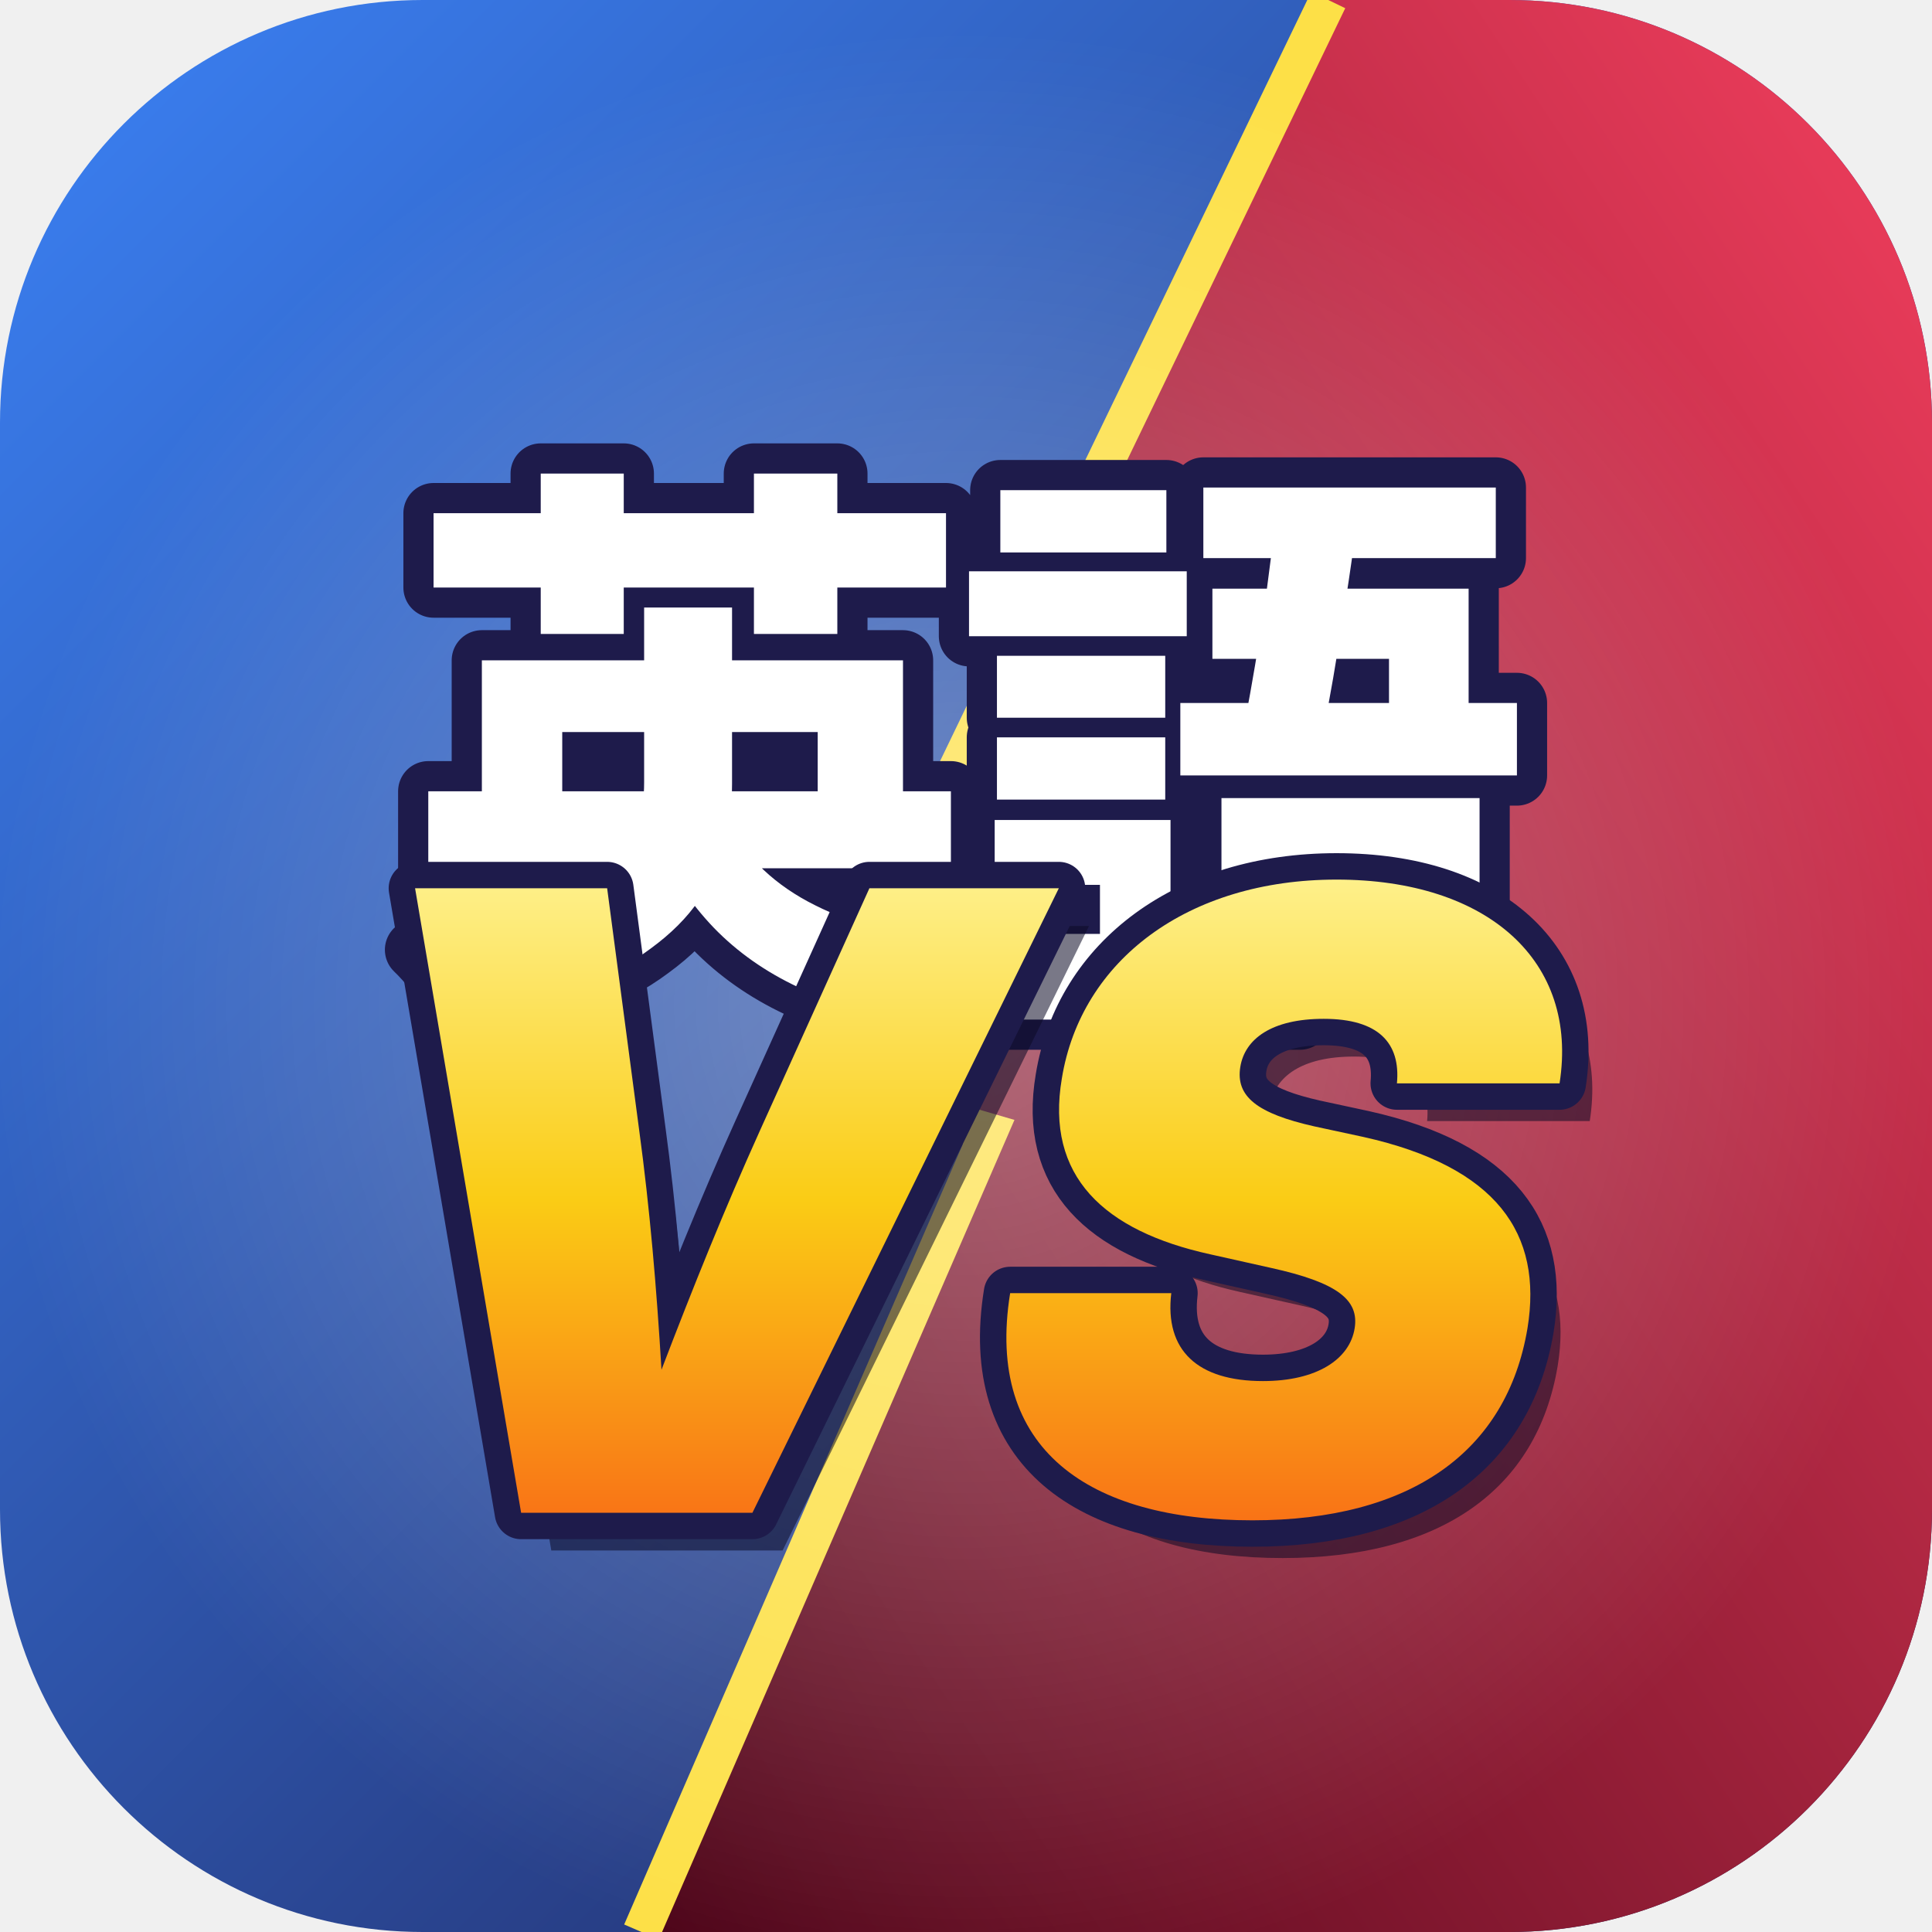
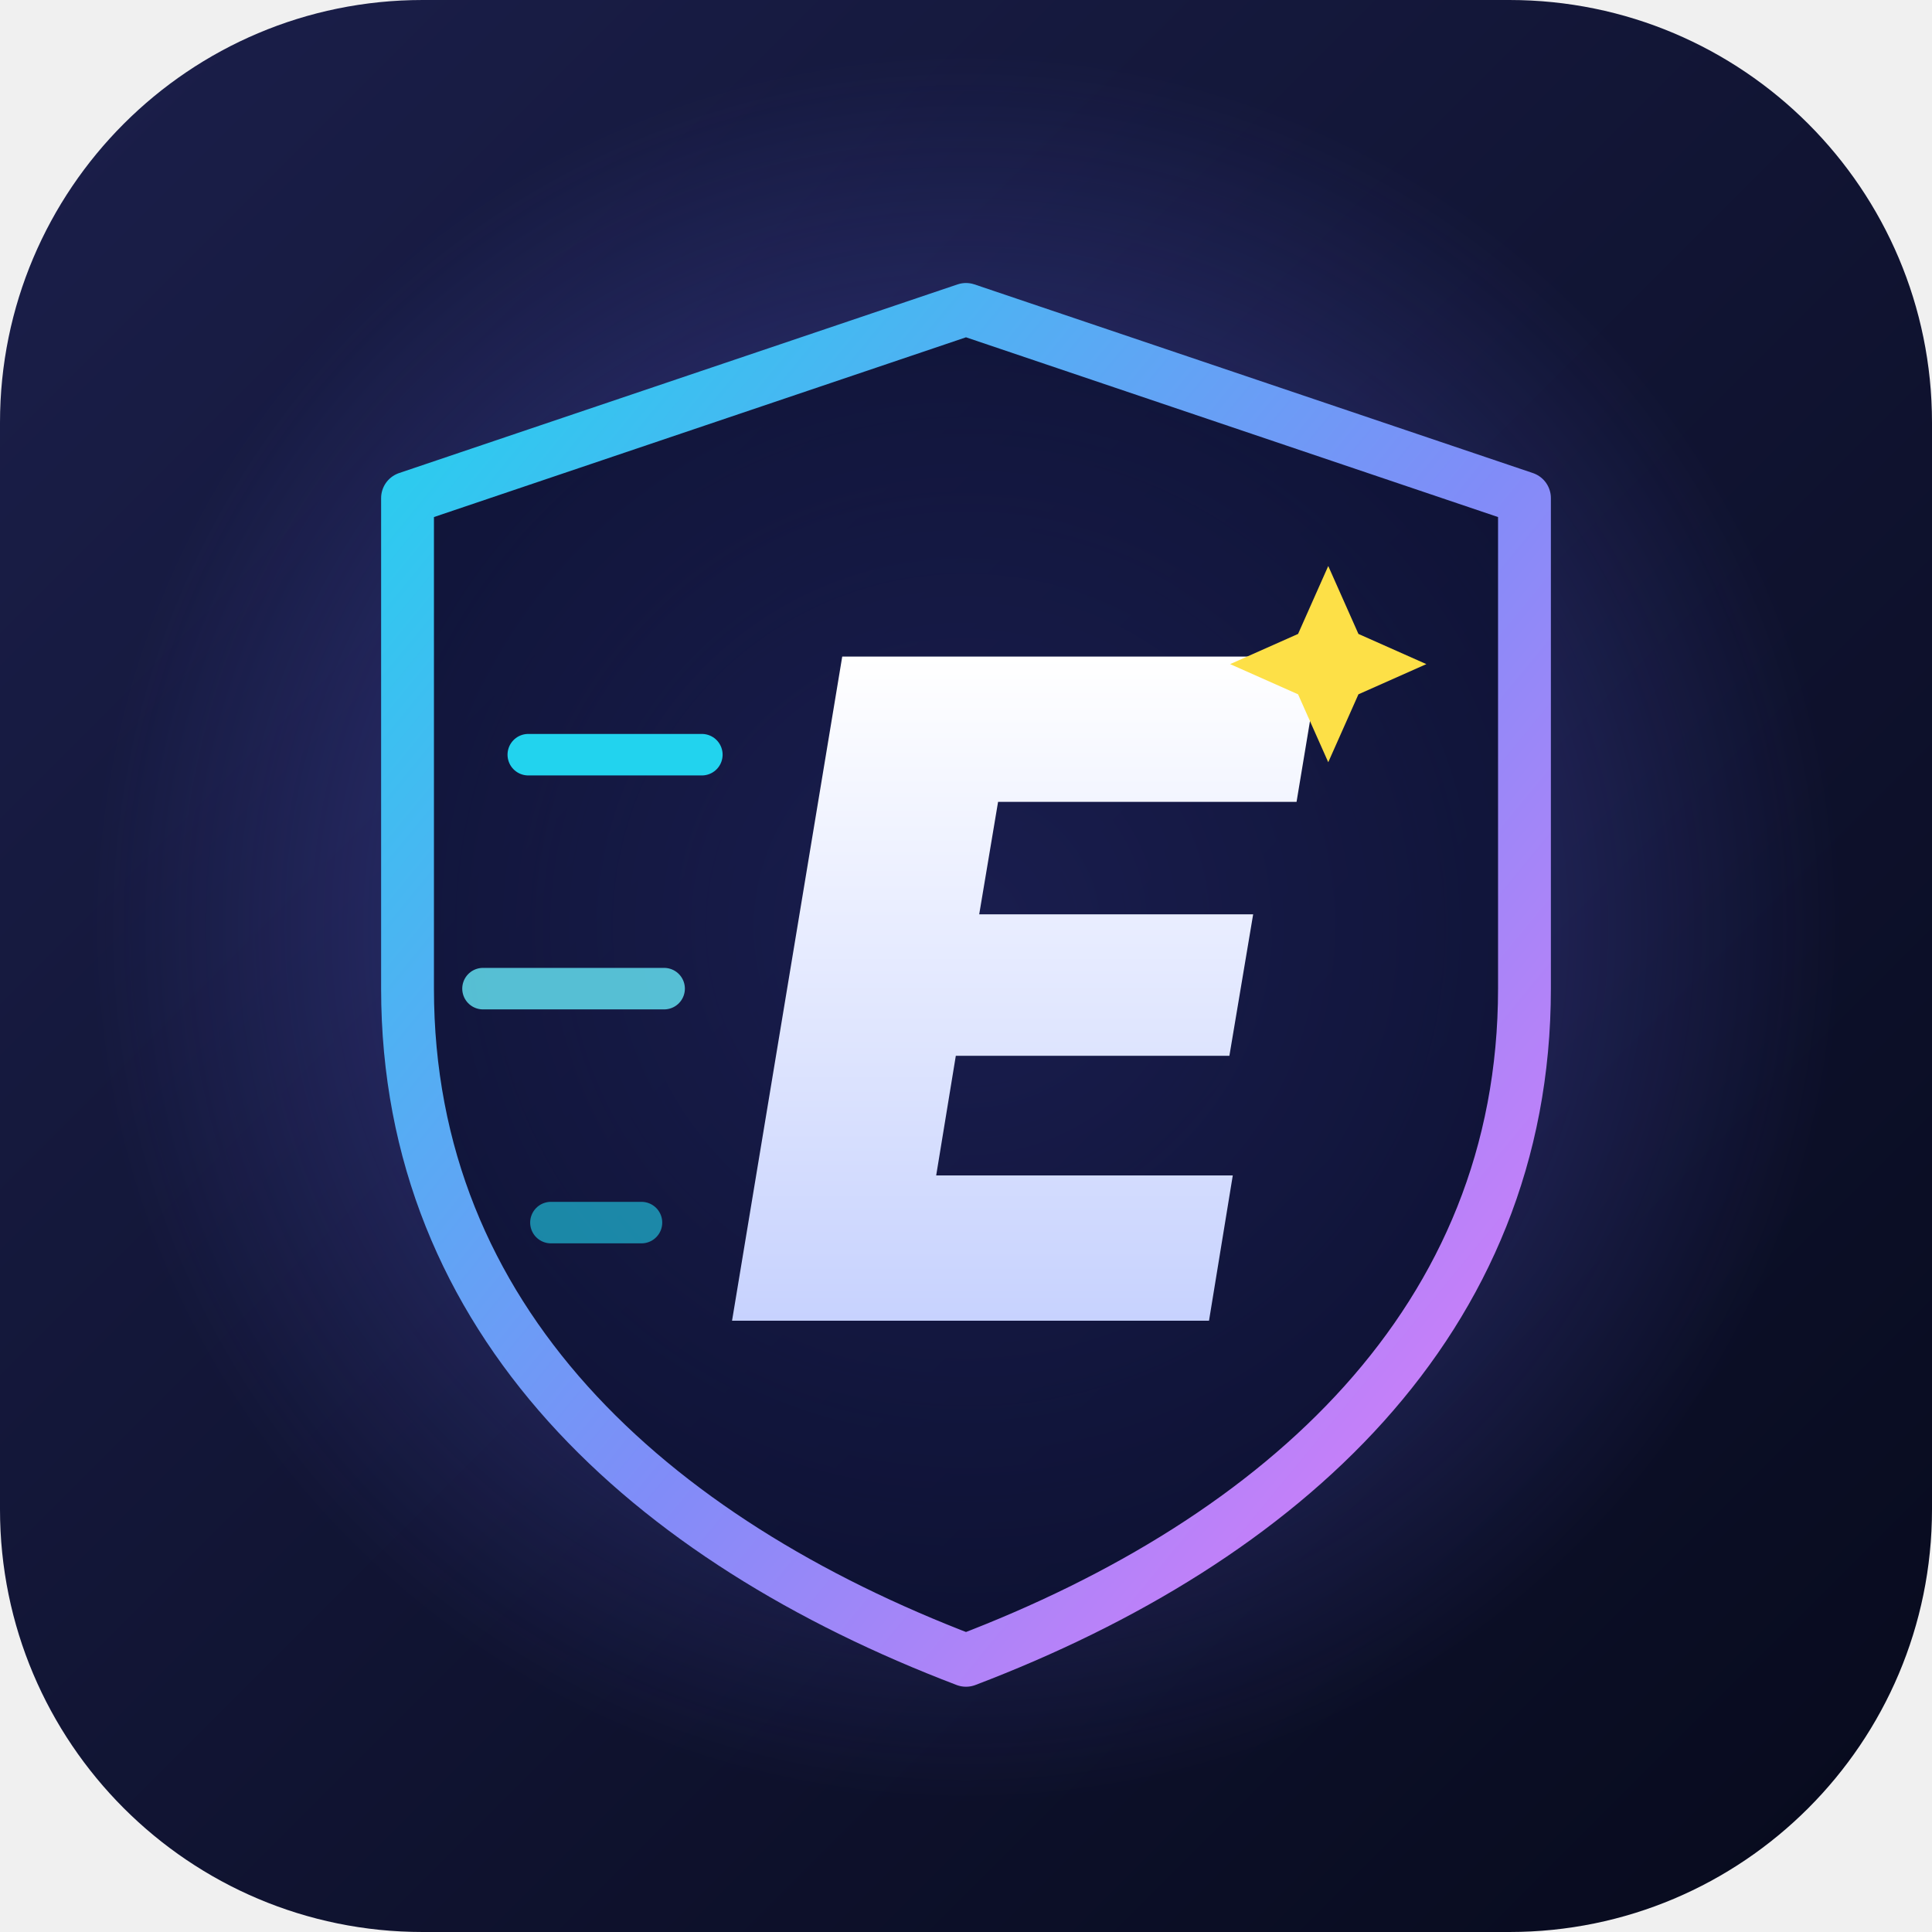
<svg xmlns="http://www.w3.org/2000/svg" viewBox="0 0 512 512">
  <defs>
-     <linearGradient id="blue" x1="0" y1="0" x2="1" y2="1">
-       <stop offset="0" stop-color="#3b82f6" />
-       <stop offset="1" stop-color="#1e1b4b" />
+     <linearGradient id="bg" x1="0" y1="0" x2="1" y2="1">
+       <stop offset="0" stop-color="#1b1f4b" />
+       <stop offset="1" stop-color="#070a1c" />
    </linearGradient>
-     <linearGradient id="red" x1="1" y1="0" x2="0" y2="1">
-       <stop offset="0" stop-color="#f43f5e" />
-       <stop offset="1" stop-color="#4c0519" />
+     <linearGradient id="neon" x1="0" y1="0" x2="1" y2="1">
+       <stop offset="0" stop-color="#22d3ee" />
+       <stop offset=".55" stop-color="#818cf8" />
+       <stop offset="1" stop-color="#e879f9" />
    </linearGradient>
-     <linearGradient id="gold" gradientUnits="userSpaceOnUse" x1="0" y1="233" x2="0" y2="403">
-       <stop offset="0" stop-color="#fef08a" />
-       <stop offset="0.5" stop-color="#facc15" />
-       <stop offset="1" stop-color="#f97316" />
+     <radialGradient id="glow" cx="50%" cy="48%" r="45%">
+       <stop offset="0" stop-color="#6366f1" stop-opacity=".55" />
+       <stop offset="1" stop-color="#6366f1" stop-opacity="0" />
+     </radialGradient>
+     <linearGradient id="white" x1="0" y1="174" x2="0" y2="350" gradientUnits="userSpaceOnUse">
+       <stop offset="0" stop-color="#ffffff" />
+       <stop offset="1" stop-color="#c7d2fe" />
    </linearGradient>
-     <radialGradient id="glow" cx="50%" cy="52%" r="50%">
-       <stop offset="0" stop-color="#ffffff" stop-opacity="0.35" />
-       <stop offset="1" stop-color="#ffffff" stop-opacity="0" />
-     </radialGradient>
    <clipPath id="round">
      <rect width="512" height="512" rx="112" />
    </clipPath>
  </defs>
  <g clip-path="url(#round)">
    <g id="bg">
-       <rect width="512" height="512" fill="url(#blue)" />
-       <path d="M352 0H512V512H170L262 300L214 286Z" fill="url(#red)" />
-       <path d="M352 0L214 286L262 300L170 512" fill="none" stroke="#fde047" stroke-width="10" stroke-linejoin="miter" />
+       <rect width="512" height="512" fill="url(#bg)" />
      <rect width="512" height="512" fill="url(#glow)" />
    </g>
    <g id="fg">
-       <g fill="#ffffff" stroke="#1e1b4b" stroke-width="16" stroke-linejoin="round" paint-order="stroke">
-         <path d="M113.5 209.7H252.0V230.1H113.5ZM127.7 175.0H239.3V218.7H216.7V194.0H149.0V218.7H127.7ZM170.7 161.0H194.0V207.7Q194.0 216.1 192.0 223.9Q189.9 231.6 185.2 238.6Q180.5 245.5 172.4 251.4Q164.4 257.4 152.4 262.2Q140.4 267.0 123.9 270.5Q122.6 268.0 120.3 264.5Q117.9 261.0 115.3 257.6Q112.6 254.2 110.0 251.7Q125.2 249.3 135.9 245.8Q146.5 242.3 153.4 238.1Q160.2 233.9 164.0 229.1Q167.9 224.2 169.3 218.7Q170.7 213.2 170.7 207.4ZM192.7 217.9Q200.3 232.1 216.0 239.9Q231.6 247.8 256.3 250.1Q254.0 252.5 251.4 256.1Q248.7 259.7 246.4 263.5Q244.1 267.3 242.6 270.5Q224.6 267.6 211.5 261.6Q198.5 255.5 189.2 245.9Q179.9 236.2 173.2 222.4ZM114.9 136.0H250.7V155.7H114.9ZM143.3 125.5H165.3V168.0H143.3ZM199.8 125.5H221.9V168.0H199.8Z M323.7 211.5H392.1V269.6H370.5V231.2H344.5V270.2H323.7ZM321.3 156.0H389.2V196.8H368.1V174.6H321.3ZM338.1 137.1 359.5 138.8Q358.3 148.5 356.6 159.2Q355.0 169.8 353.3 179.7Q351.6 189.5 350.1 196.9H328.6Q330.0 191.1 331.3 183.8Q332.6 176.5 333.9 168.5Q335.2 160.5 336.2 152.5Q337.3 144.4 338.1 137.1ZM318.9 129.2H396.4V147.9H318.9ZM312.8 186.3H402.0V205.5H312.8ZM331.7 245.3H383.1V265.0H331.7ZM264.2 173.8H308.8V190.2H264.2ZM265.1 129.9H309.1V146.4H265.1ZM264.2 195.4H308.8V211.9H264.2ZM256.8 151.4H314.5V168.6H256.8ZM274.4 217.3H310.2V264.7H274.4V247.5H291.5V234.5H274.4ZM263.6 217.3H282.0V270.2H263.6Z" />
+       <path d="M256 82 L404 132 V262 C404 350 340 408 256 440 C172 408 108 350 108 262 V132 Z" fill="#0b0f2e" fill-opacity=".7" stroke="url(#neon)" stroke-width="14" stroke-linejoin="round" />
+       <g stroke-width="11" stroke-linecap="round">
+         <line x1="140" y1="200" x2="186" y2="200" stroke="#22d3ee" />
+         <line x1="128" y1="262" x2="176" y2="262" stroke="#67e8f9" opacity=".8" />
+         <line x1="146" y1="324" x2="170" y2="324" stroke="#22d3ee" opacity=".6" />
      </g>
-       <g fill="#0b0a24" opacity="0.55" transform="translate(8 10)">
-         <path d="M138.1 400.9H199.4L280.6 235.4H230.4L201.4 299.6C192.1 320.2 183.6 341.3 175.3 363.0C174.0 341.3 172.2 320.2 169.4 299.6L160.9 235.4H110.0Z M331.9 402.9C373.8 402.9 399.3 384.8 404.8 352.0C408.9 326.9 396.7 309.2 361.3 301.3L348.3 298.5C333.2 295.1 327.4 290.6 328.7 282.7C329.9 275.4 336.9 270.0 350.8 270.0C365.3 270.0 371.2 276.4 370.2 287.1H413.3C418.4 254.7 394.3 233.1 354.2 233.1C314.9 233.1 286.5 254.4 281.4 285.8C277.0 311.7 292.5 326.2 320.7 332.4L336.8 336.0C354.5 339.9 360.2 344.5 359.0 352.0C357.7 360.2 349.0 366.0 334.7 366.0C317.4 366.0 308.6 357.9 310.4 342.7H267.7C261.0 384.2 288.7 402.9 331.9 402.9Z" />
-       </g>
-       <g fill="url(#gold)" stroke="#1e1b4b" stroke-width="14" stroke-linejoin="round" paint-order="stroke">
-         <path d="M138.1 400.9H199.4L280.6 235.4H230.4L201.4 299.6C192.1 320.2 183.6 341.3 175.3 363.0C174.0 341.3 172.2 320.2 169.4 299.6L160.9 235.4H110.0Z M331.9 402.9C373.8 402.9 399.3 384.8 404.8 352.0C408.9 326.9 396.7 309.2 361.3 301.3L348.3 298.5C333.2 295.1 327.4 290.6 328.7 282.7C329.9 275.4 336.9 270.0 350.8 270.0C365.3 270.0 371.2 276.4 370.2 287.1H413.3C418.4 254.7 394.3 233.1 354.2 233.1C314.9 233.1 286.5 254.4 281.4 285.8C277.0 311.7 292.5 326.2 320.7 332.4L336.8 336.0C354.5 339.9 360.2 344.5 359.0 352.0C357.7 360.2 349.0 366.0 334.7 366.0C317.4 366.0 308.6 357.9 310.4 342.7H267.7C261.0 384.2 288.7 402.9 331.9 402.9Z" />
-       </g>
+       <path d="M194.0 350.0H320.4L326.7 311.5H248.1L253.3 279.8H325.8L332.1 242.3H259.5L264.5 212.5H343.6L350.0 174.0H223.2Z" fill="url(#white)" />
+       <path d="M352 150 l8 18 18 8 -18 8 -8 18 -8 -18 -18 -8 18 -8z" fill="#fde047" />
    </g>
  </g>
</svg>
